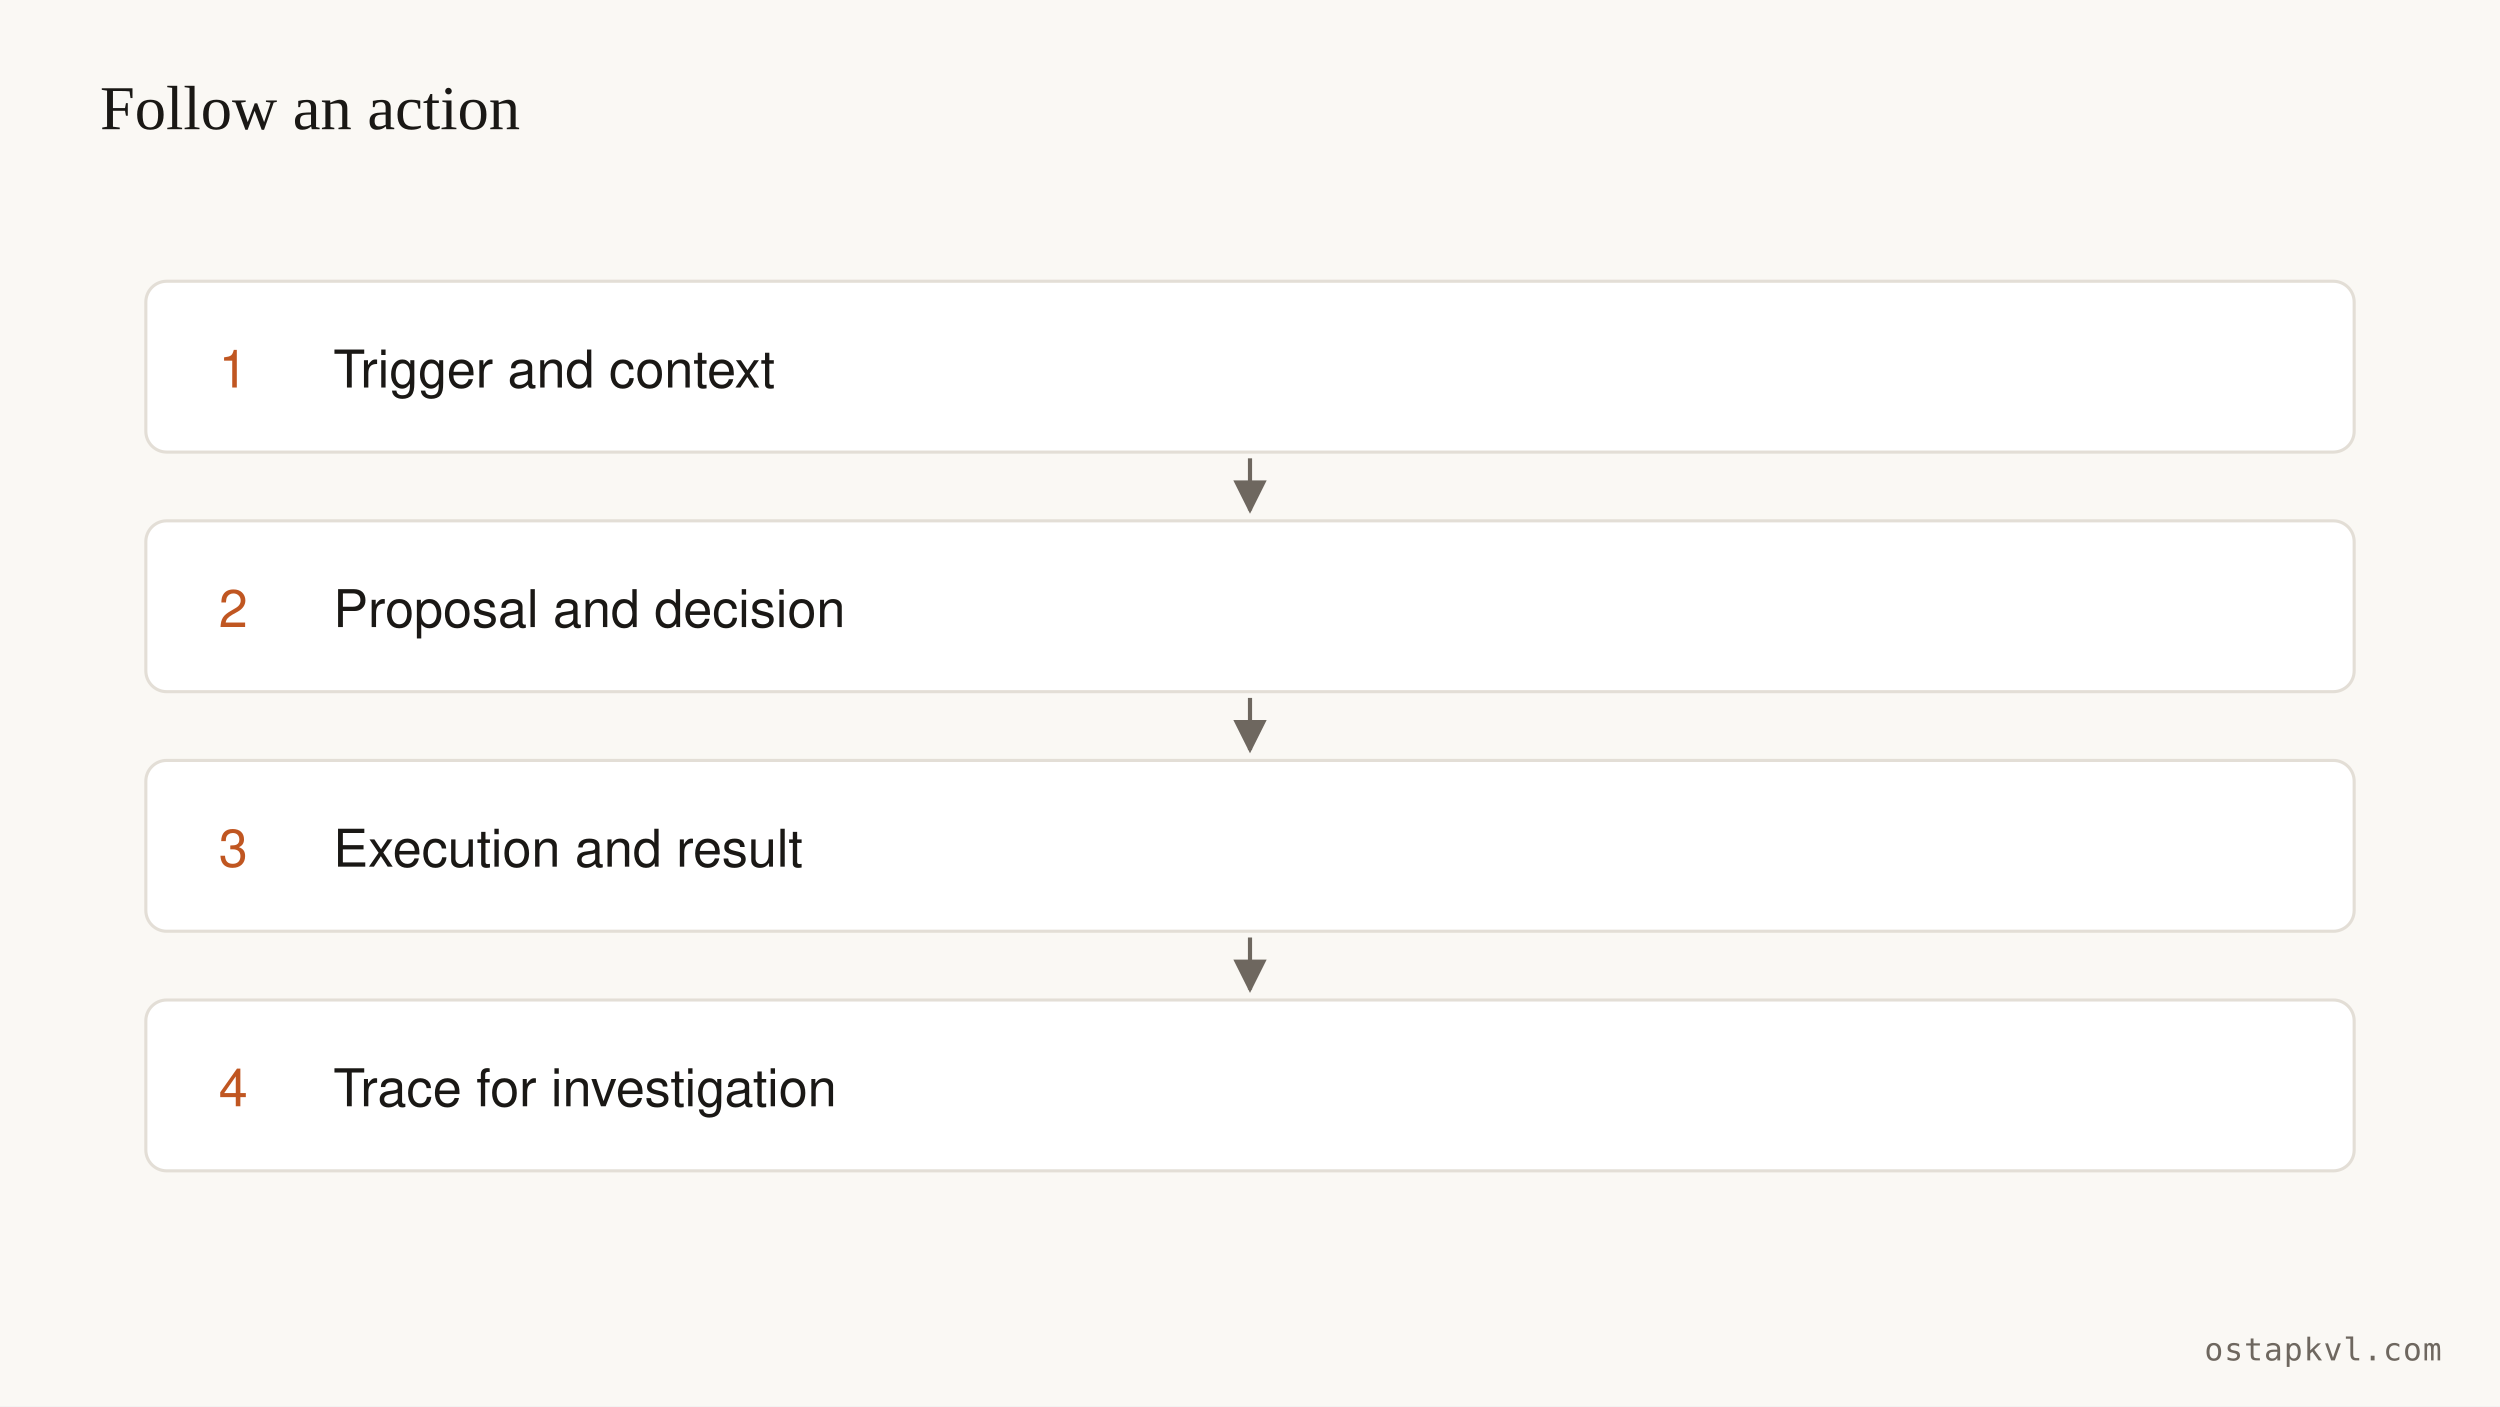
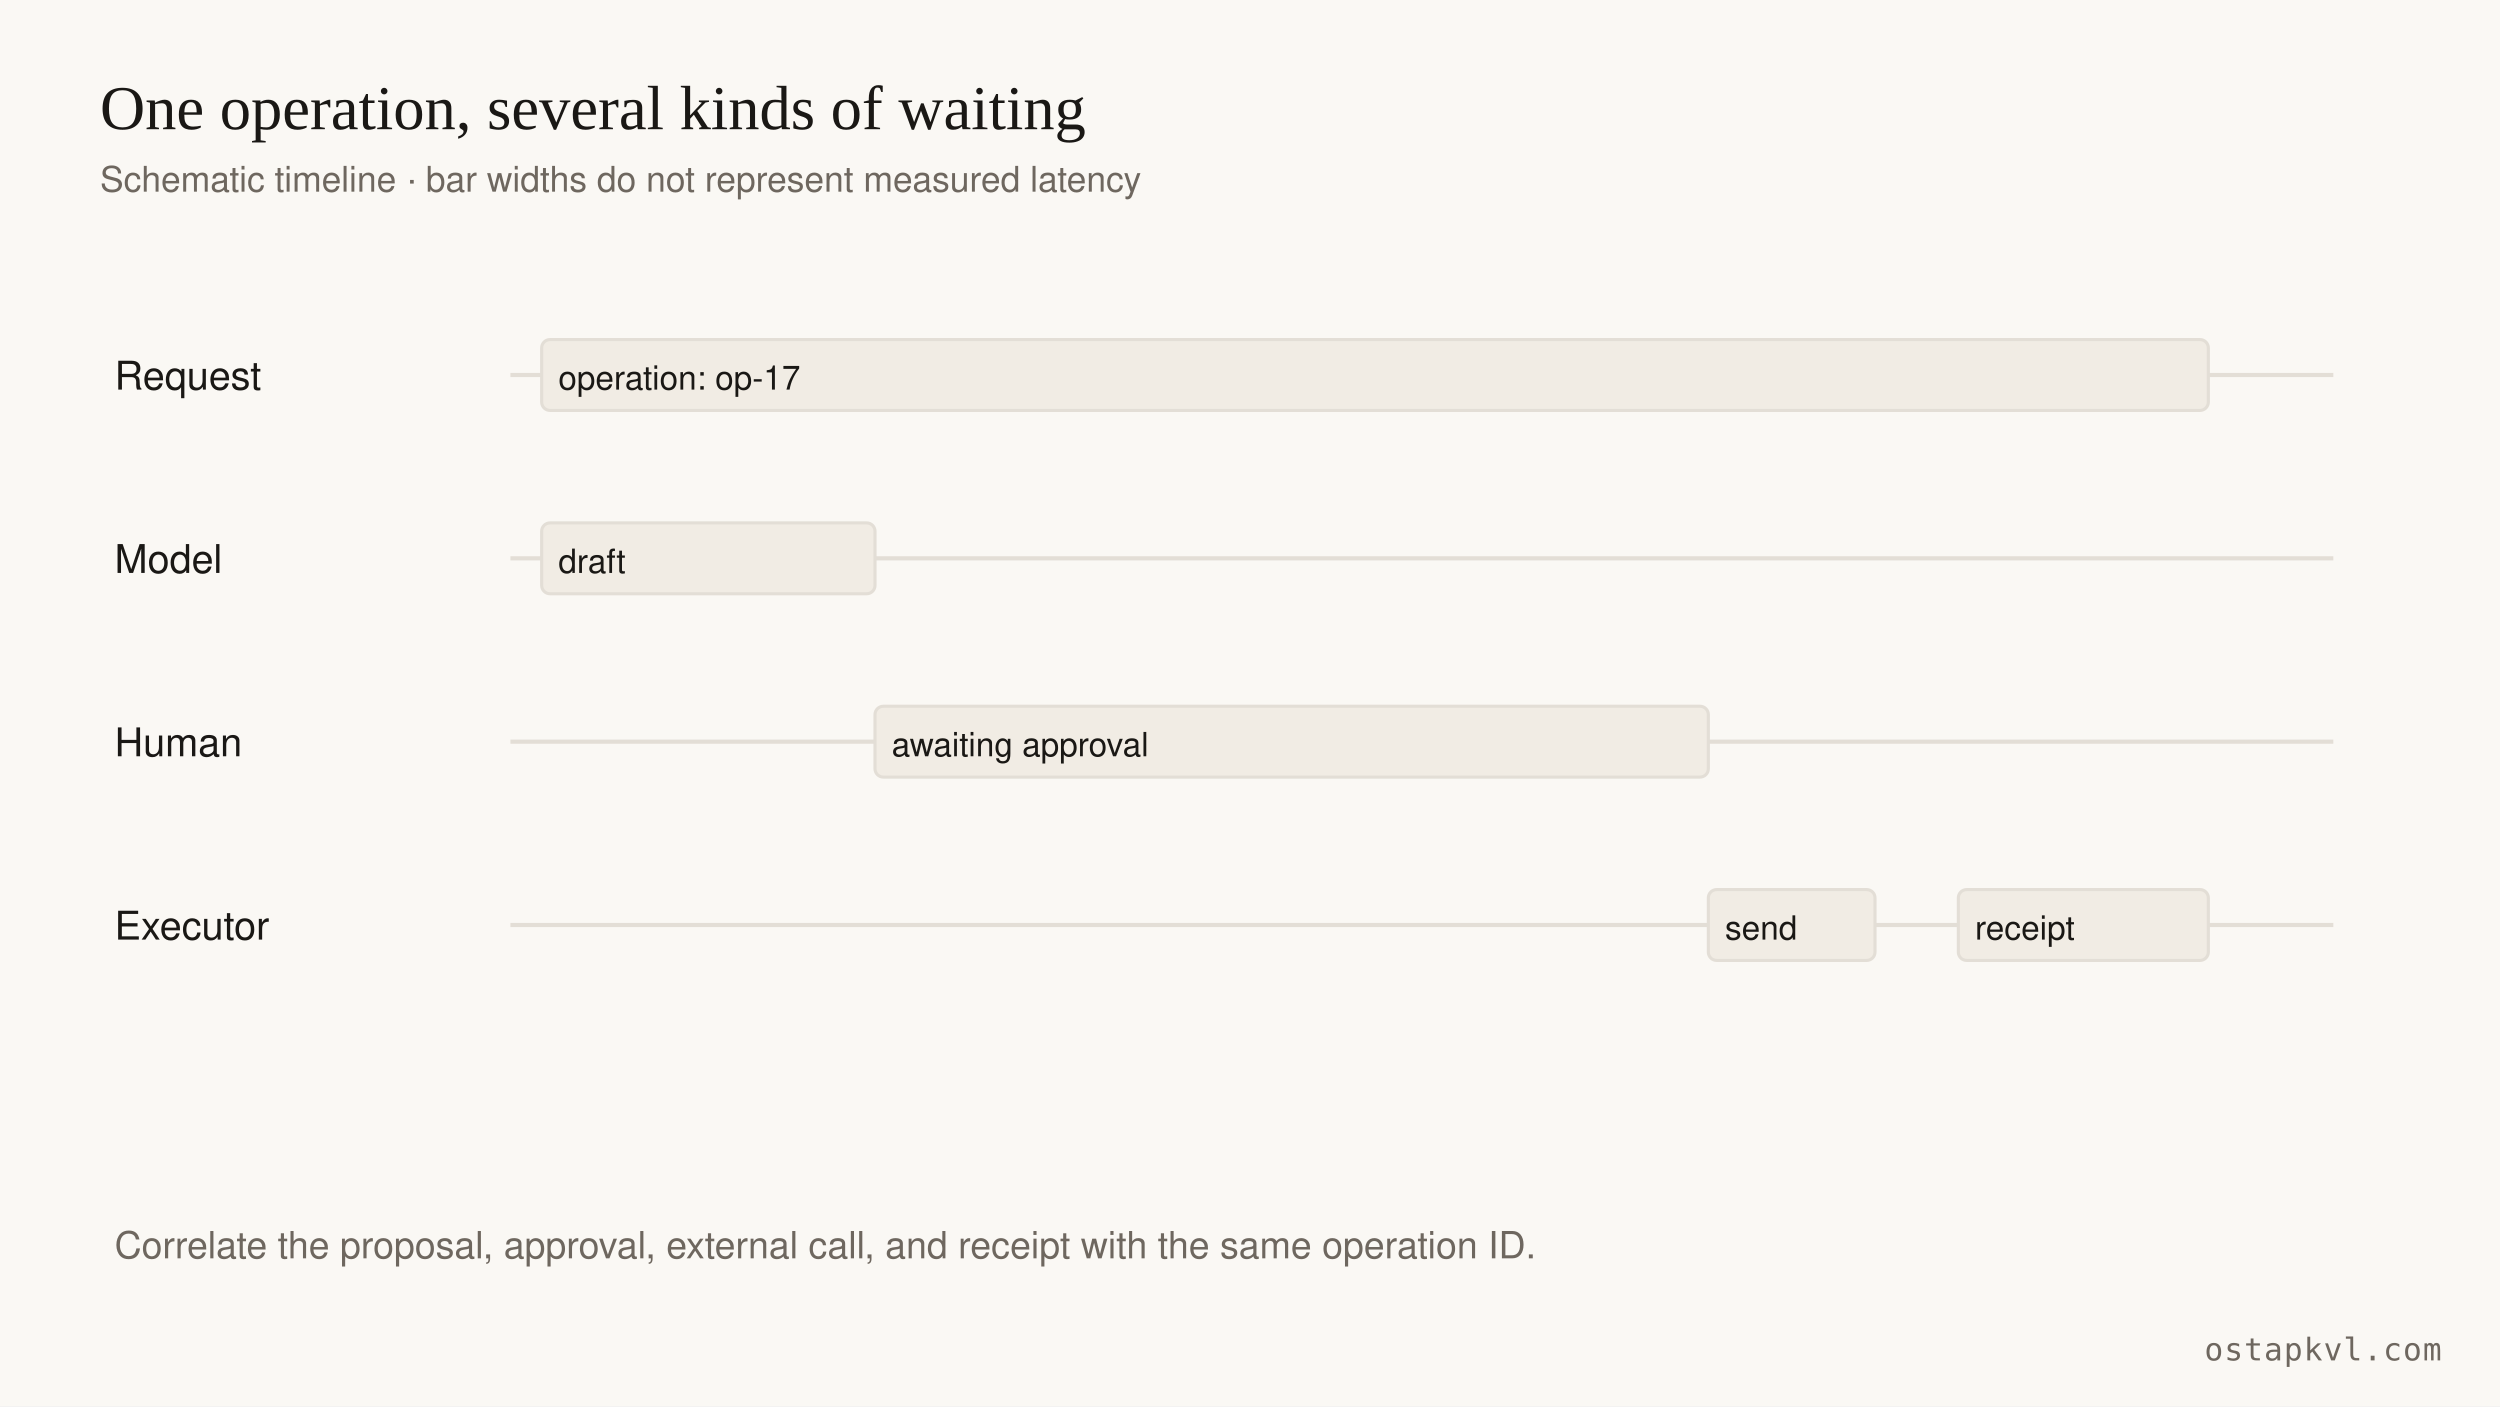
- <svg xmlns="http://www.w3.org/2000/svg" width="1200" height="675" viewBox="0 0 1200 675" role="img" aria-label="Follow an action">
+ <svg xmlns="http://www.w3.org/2000/svg" width="1200" height="675" viewBox="0 0 1200 675" role="img" aria-label="One operation, several kinds of waiting">
  <defs>
    <marker id="arr" viewBox="0 0 10 10" refX="9" refY="5" markerWidth="8" markerHeight="8" orient="auto-start-reverse">
      <path d="M0,0 L10,5 L0,10 z" fill="#6E675F" />
    </marker>
    <marker id="arrA" viewBox="0 0 10 10" refX="9" refY="5" markerWidth="8" markerHeight="8" orient="auto-start-reverse">
      <path d="M0,0 L10,5 L0,10 z" fill="#C05621" />
    </marker>
  </defs>
  <rect width="100%" height="100%" fill="#FAF8F4" />
-   <text x="48" y="62" font-family="Georgia, 'Times New Roman', serif" font-size="30" fill="#1A1815">Follow an action</text>
-   <rect x="70" y="135" width="1060" height="82" rx="10" fill="#fff" stroke="#E3DED6" stroke-width="1.5" />
-   <text x="105" y="186" font-family="'Helvetica Neue', Helvetica, Arial, sans-serif" font-size="25" fill="#C05621">1</text>
-   <text x="160" y="186" font-family="'Helvetica Neue', Helvetica, Arial, sans-serif" font-size="25" fill="#1A1815">Trigger and context</text>
-   <line x1="600" y1="220" x2="600" y2="245" stroke="#6E675F" stroke-width="2" marker-end="url(#arr)" />
-   <rect x="70" y="250" width="1060" height="82" rx="10" fill="#fff" stroke="#E3DED6" stroke-width="1.5" />
-   <text x="105" y="301" font-family="'Helvetica Neue', Helvetica, Arial, sans-serif" font-size="25" fill="#C05621">2</text>
-   <text x="160" y="301" font-family="'Helvetica Neue', Helvetica, Arial, sans-serif" font-size="25" fill="#1A1815">Proposal and decision</text>
-   <line x1="600" y1="335" x2="600" y2="360" stroke="#6E675F" stroke-width="2" marker-end="url(#arr)" />
-   <rect x="70" y="365" width="1060" height="82" rx="10" fill="#fff" stroke="#E3DED6" stroke-width="1.5" />
-   <text x="105" y="416" font-family="'Helvetica Neue', Helvetica, Arial, sans-serif" font-size="25" fill="#C05621">3</text>
-   <text x="160" y="416" font-family="'Helvetica Neue', Helvetica, Arial, sans-serif" font-size="25" fill="#1A1815">Execution and result</text>
-   <line x1="600" y1="450" x2="600" y2="475" stroke="#6E675F" stroke-width="2" marker-end="url(#arr)" />
-   <rect x="70" y="480" width="1060" height="82" rx="10" fill="#fff" stroke="#E3DED6" stroke-width="1.5" />
-   <text x="105" y="531" font-family="'Helvetica Neue', Helvetica, Arial, sans-serif" font-size="25" fill="#C05621">4</text>
-   <text x="160" y="531" font-family="'Helvetica Neue', Helvetica, Arial, sans-serif" font-size="25" fill="#1A1815">Trace for investigation</text>
+   <text x="48" y="62" font-family="Georgia, 'Times New Roman', serif" font-size="30" fill="#1A1815">One operation, several kinds of waiting</text>
+   <text x="48" y="92" font-family="'Helvetica Neue', Helvetica, Arial, sans-serif" font-size="17" fill="#6E675F">Schematic timeline · bar widths do not represent measured latency</text>
+   <text x="55" y="187" font-family="'Helvetica Neue', Helvetica, Arial, sans-serif" font-size="19" fill="#1A1815">Request</text>
+   <path d="M245 180L1120 180" stroke="#E3DED6" fill="none" stroke-width="2" />
+   <text x="55" y="275" font-family="'Helvetica Neue', Helvetica, Arial, sans-serif" font-size="19" fill="#1A1815">Model</text>
+   <path d="M245 268L1120 268" stroke="#E3DED6" fill="none" stroke-width="2" />
+   <text x="55" y="363" font-family="'Helvetica Neue', Helvetica, Arial, sans-serif" font-size="19" fill="#1A1815">Human</text>
+   <path d="M245 356L1120 356" stroke="#E3DED6" fill="none" stroke-width="2" />
+   <text x="55" y="451" font-family="'Helvetica Neue', Helvetica, Arial, sans-serif" font-size="19" fill="#1A1815">Executor</text>
+   <path d="M245 444L1120 444" stroke="#E3DED6" fill="none" stroke-width="2" />
+   <rect x="260" y="163" width="800" height="34" rx="4" fill="#F1ECE4" stroke="#E3DED6" stroke-width="1.5" />
+   <text x="268" y="187" font-family="'Helvetica Neue', Helvetica, Arial, sans-serif" font-size="16" fill="#1A1815">operation: op-17</text>
+   <rect x="260" y="251" width="160" height="34" rx="4" fill="#F1ECE4" stroke="#E3DED6" stroke-width="1.5" />
+   <text x="268" y="275" font-family="'Helvetica Neue', Helvetica, Arial, sans-serif" font-size="16" fill="#1A1815">draft</text>
+   <rect x="420" y="339" width="400" height="34" rx="4" fill="#F1ECE4" stroke="#E3DED6" stroke-width="1.5" />
+   <text x="428" y="363" font-family="'Helvetica Neue', Helvetica, Arial, sans-serif" font-size="16" fill="#1A1815">awaiting approval</text>
+   <rect x="820" y="427" width="80" height="34" rx="4" fill="#F1ECE4" stroke="#E3DED6" stroke-width="1.5" />
+   <text x="828" y="451" font-family="'Helvetica Neue', Helvetica, Arial, sans-serif" font-size="16" fill="#1A1815">send</text>
+   <rect x="940" y="427" width="120" height="34" rx="4" fill="#F1ECE4" stroke="#E3DED6" stroke-width="1.5" />
+   <text x="948" y="451" font-family="'Helvetica Neue', Helvetica, Arial, sans-serif" font-size="16" fill="#1A1815">receipt</text>
+   <text x="55" y="604" font-family="'Helvetica Neue', Helvetica, Arial, sans-serif" font-size="18" fill="#6E675F">Correlate the proposal, approval, external call, and receipt with the same operation ID.</text>
  <text x="1172" y="653" font-family="Menlo, Consolas, monospace" font-size="15" fill="#6E675F" text-anchor="end" letter-spacing="0.5">ostapkvl.com</text>
</svg>
